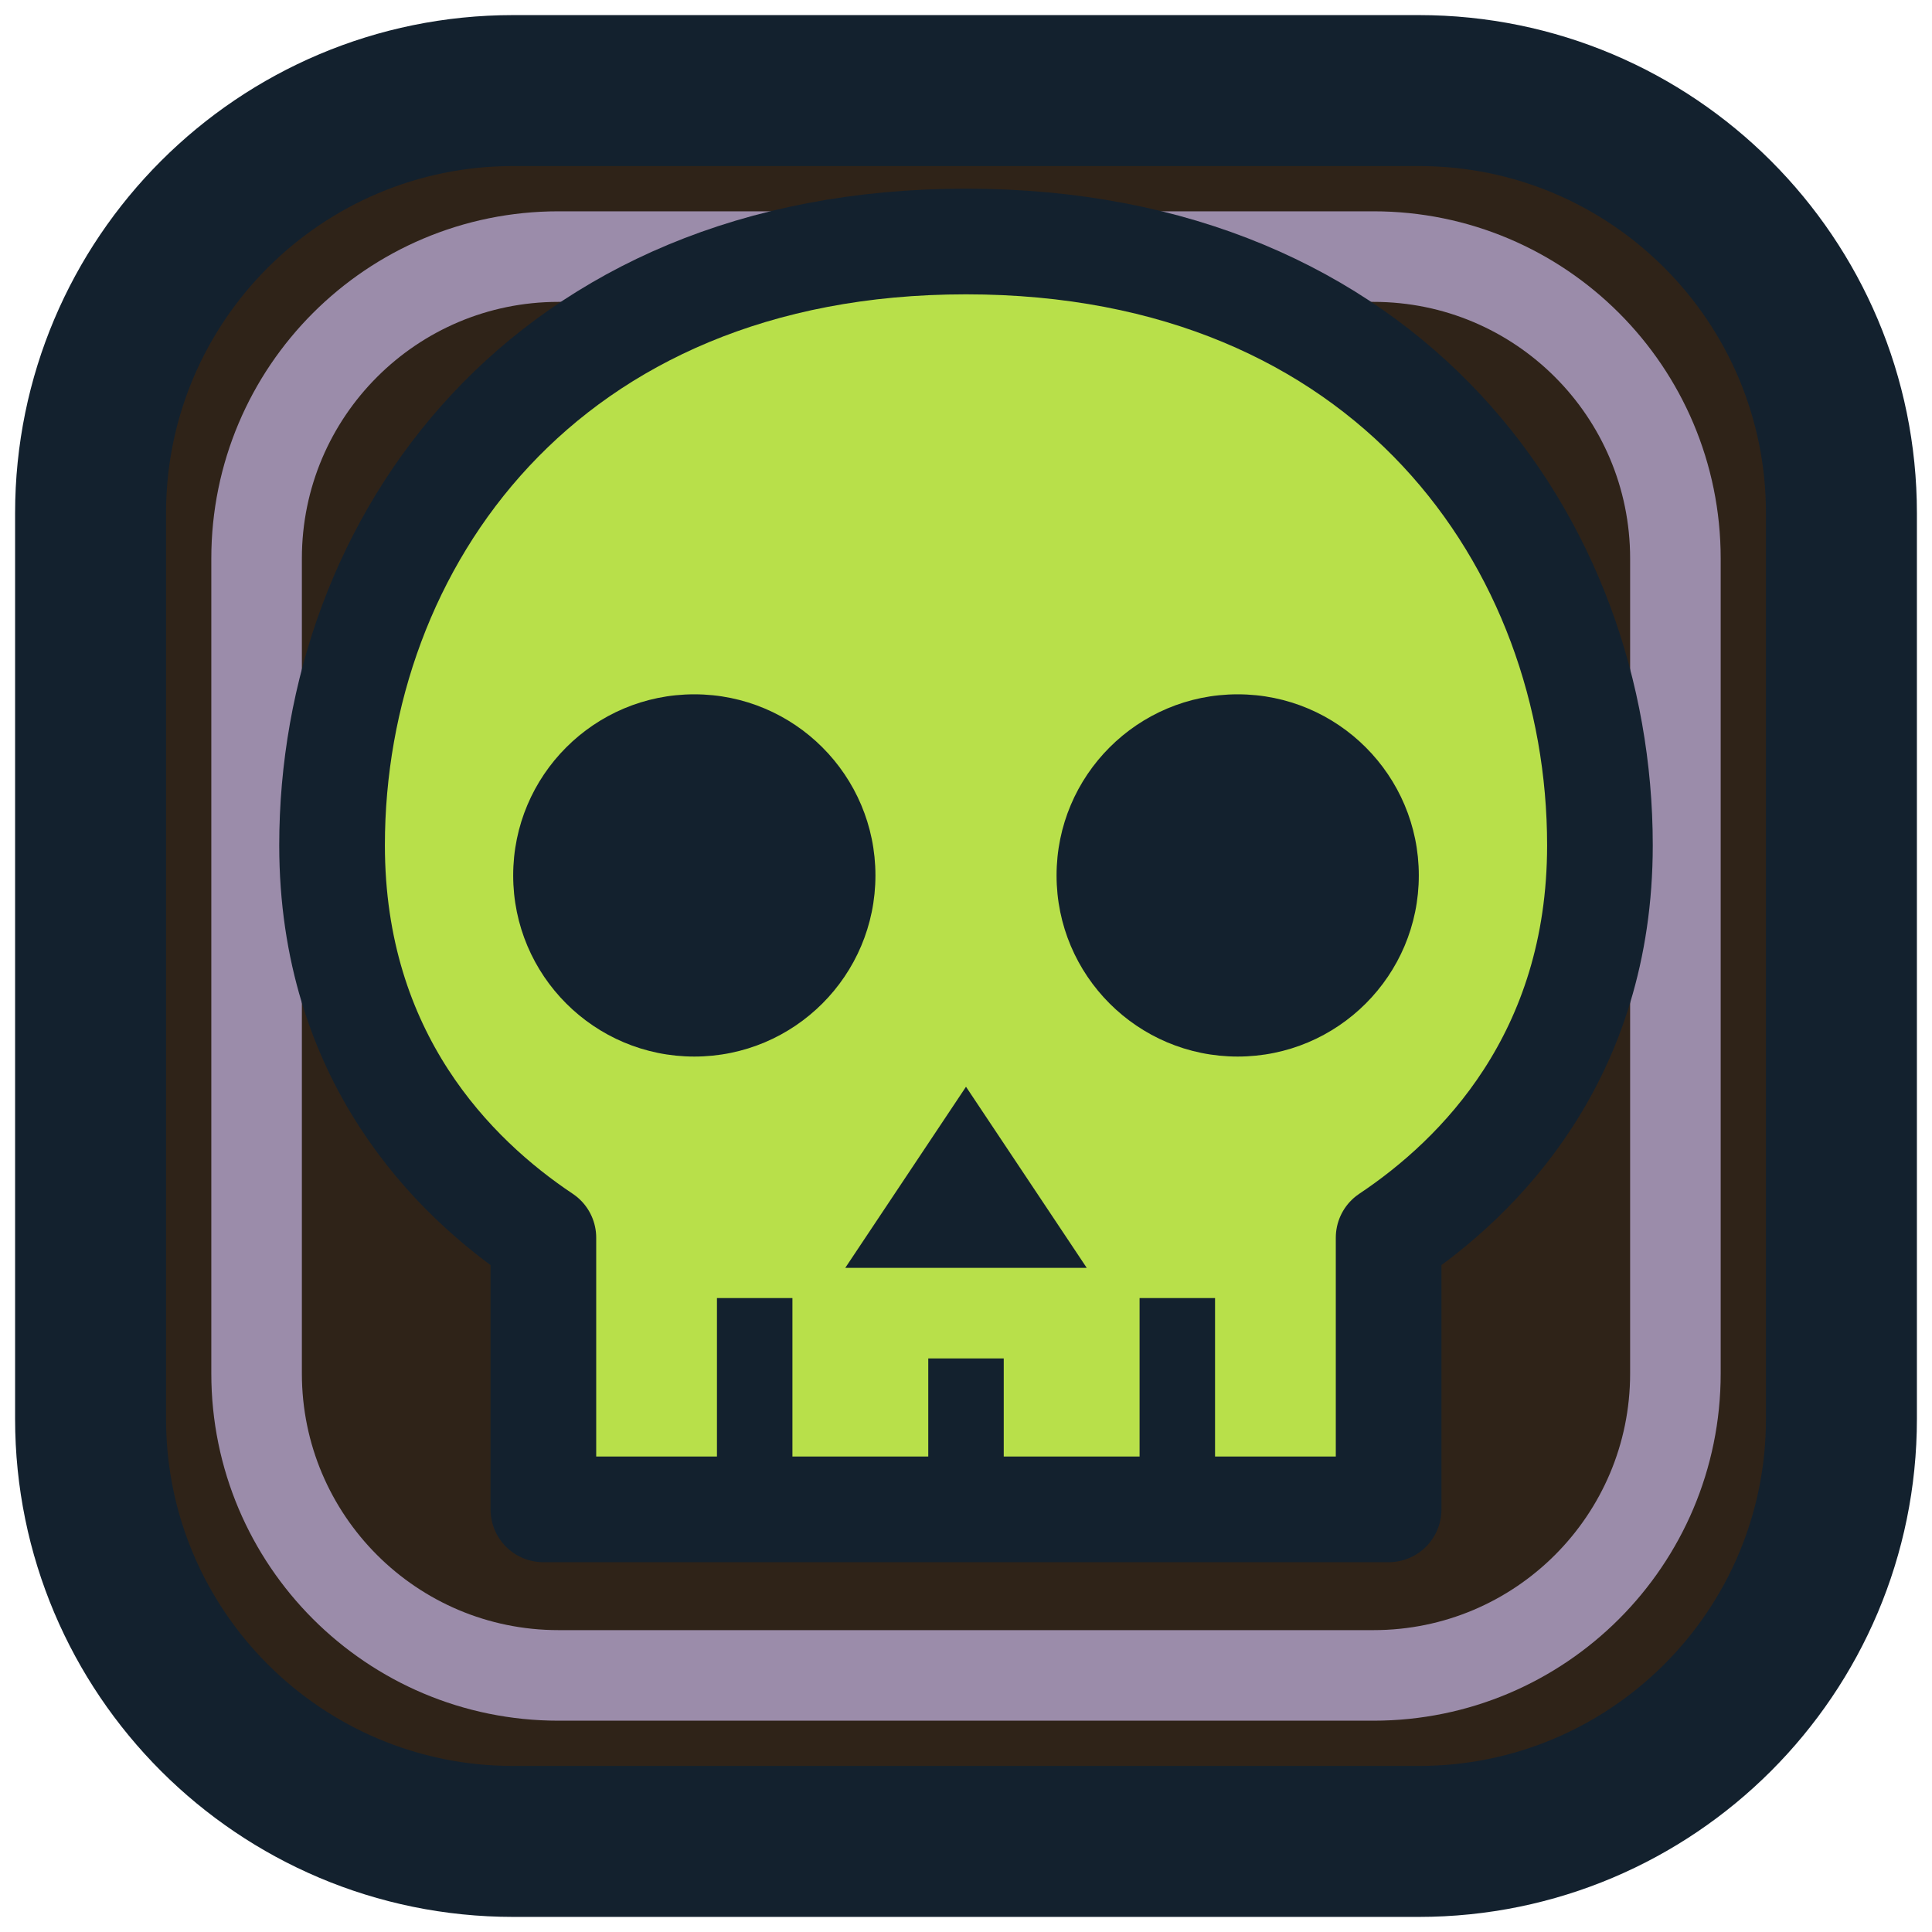
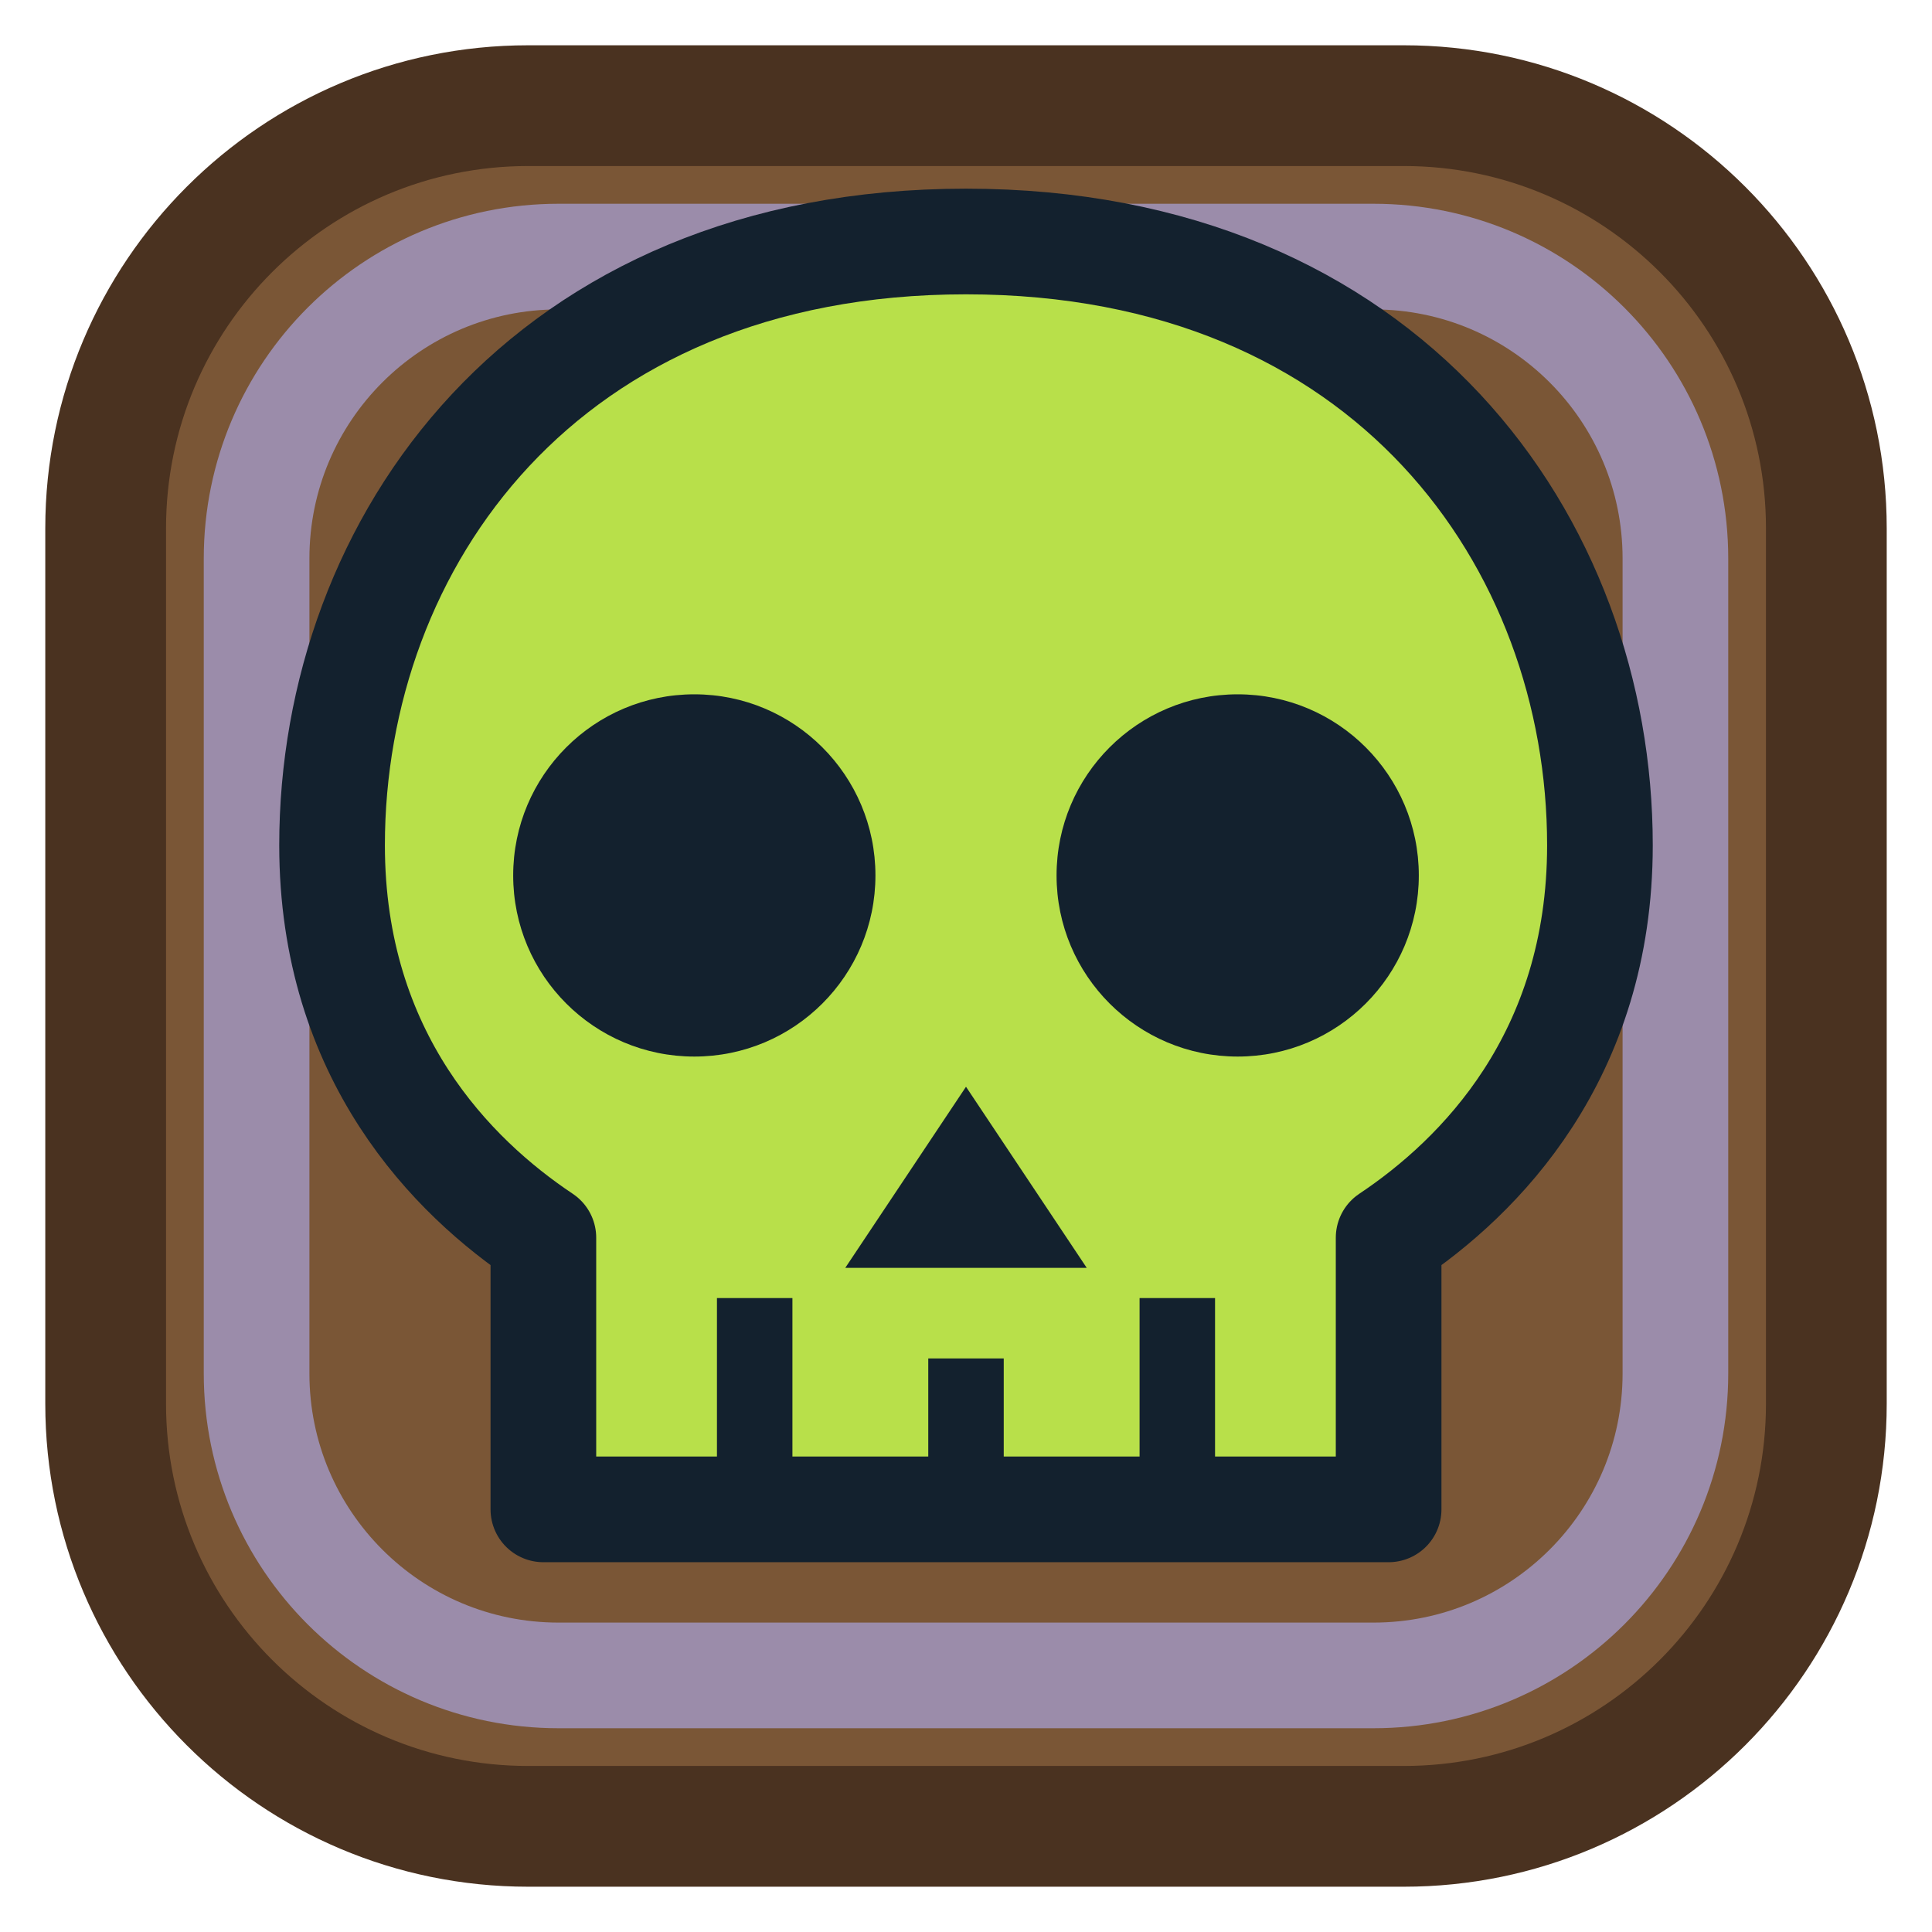
<svg xmlns="http://www.w3.org/2000/svg" viewBox="0 0 64 64" width="64" height="64">
-   <rect x="3" y="3" width="58" height="58" rx="14" fill="#2f2318" stroke="#13212e" stroke-width="5" />
-   <rect x="8.5" y="8.5" width="47" height="47" rx="10" fill="none" stroke="#9b8caa" stroke-width="3" />
+   <rect x="3.5" y="3.5" width="57" height="57" rx="14" fill="#7a5636" stroke="#4a3220" stroke-width="4" />
+   <rect x="8.5" y="8.5" width="47" height="47" rx="10" fill="none" stroke="#9b8caa" stroke-width="3.5" />
  <g fill="#b8e04a" stroke="#13212e" stroke-width="3.5" stroke-linejoin="round" stroke-linecap="round">
    <path d="M32 8 C18 8 11 18 11 28 C11 35 15 39 18 41 V50 H46 V41 C49 39 53 35 53 28 C53 18 46 8 32 8Z" />
  </g>
  <circle cx="23" cy="29" r="6" fill="#13212e" />
  <circle cx="41" cy="29" r="6" fill="#13212e" />
  <path d="M32 36 L28 42 H36 Z" fill="#13212e" />
  <path d="M25 50 V43 M32 50 V45 M39 50 V43" stroke="#13212e" stroke-width="2.5" />
</svg>
